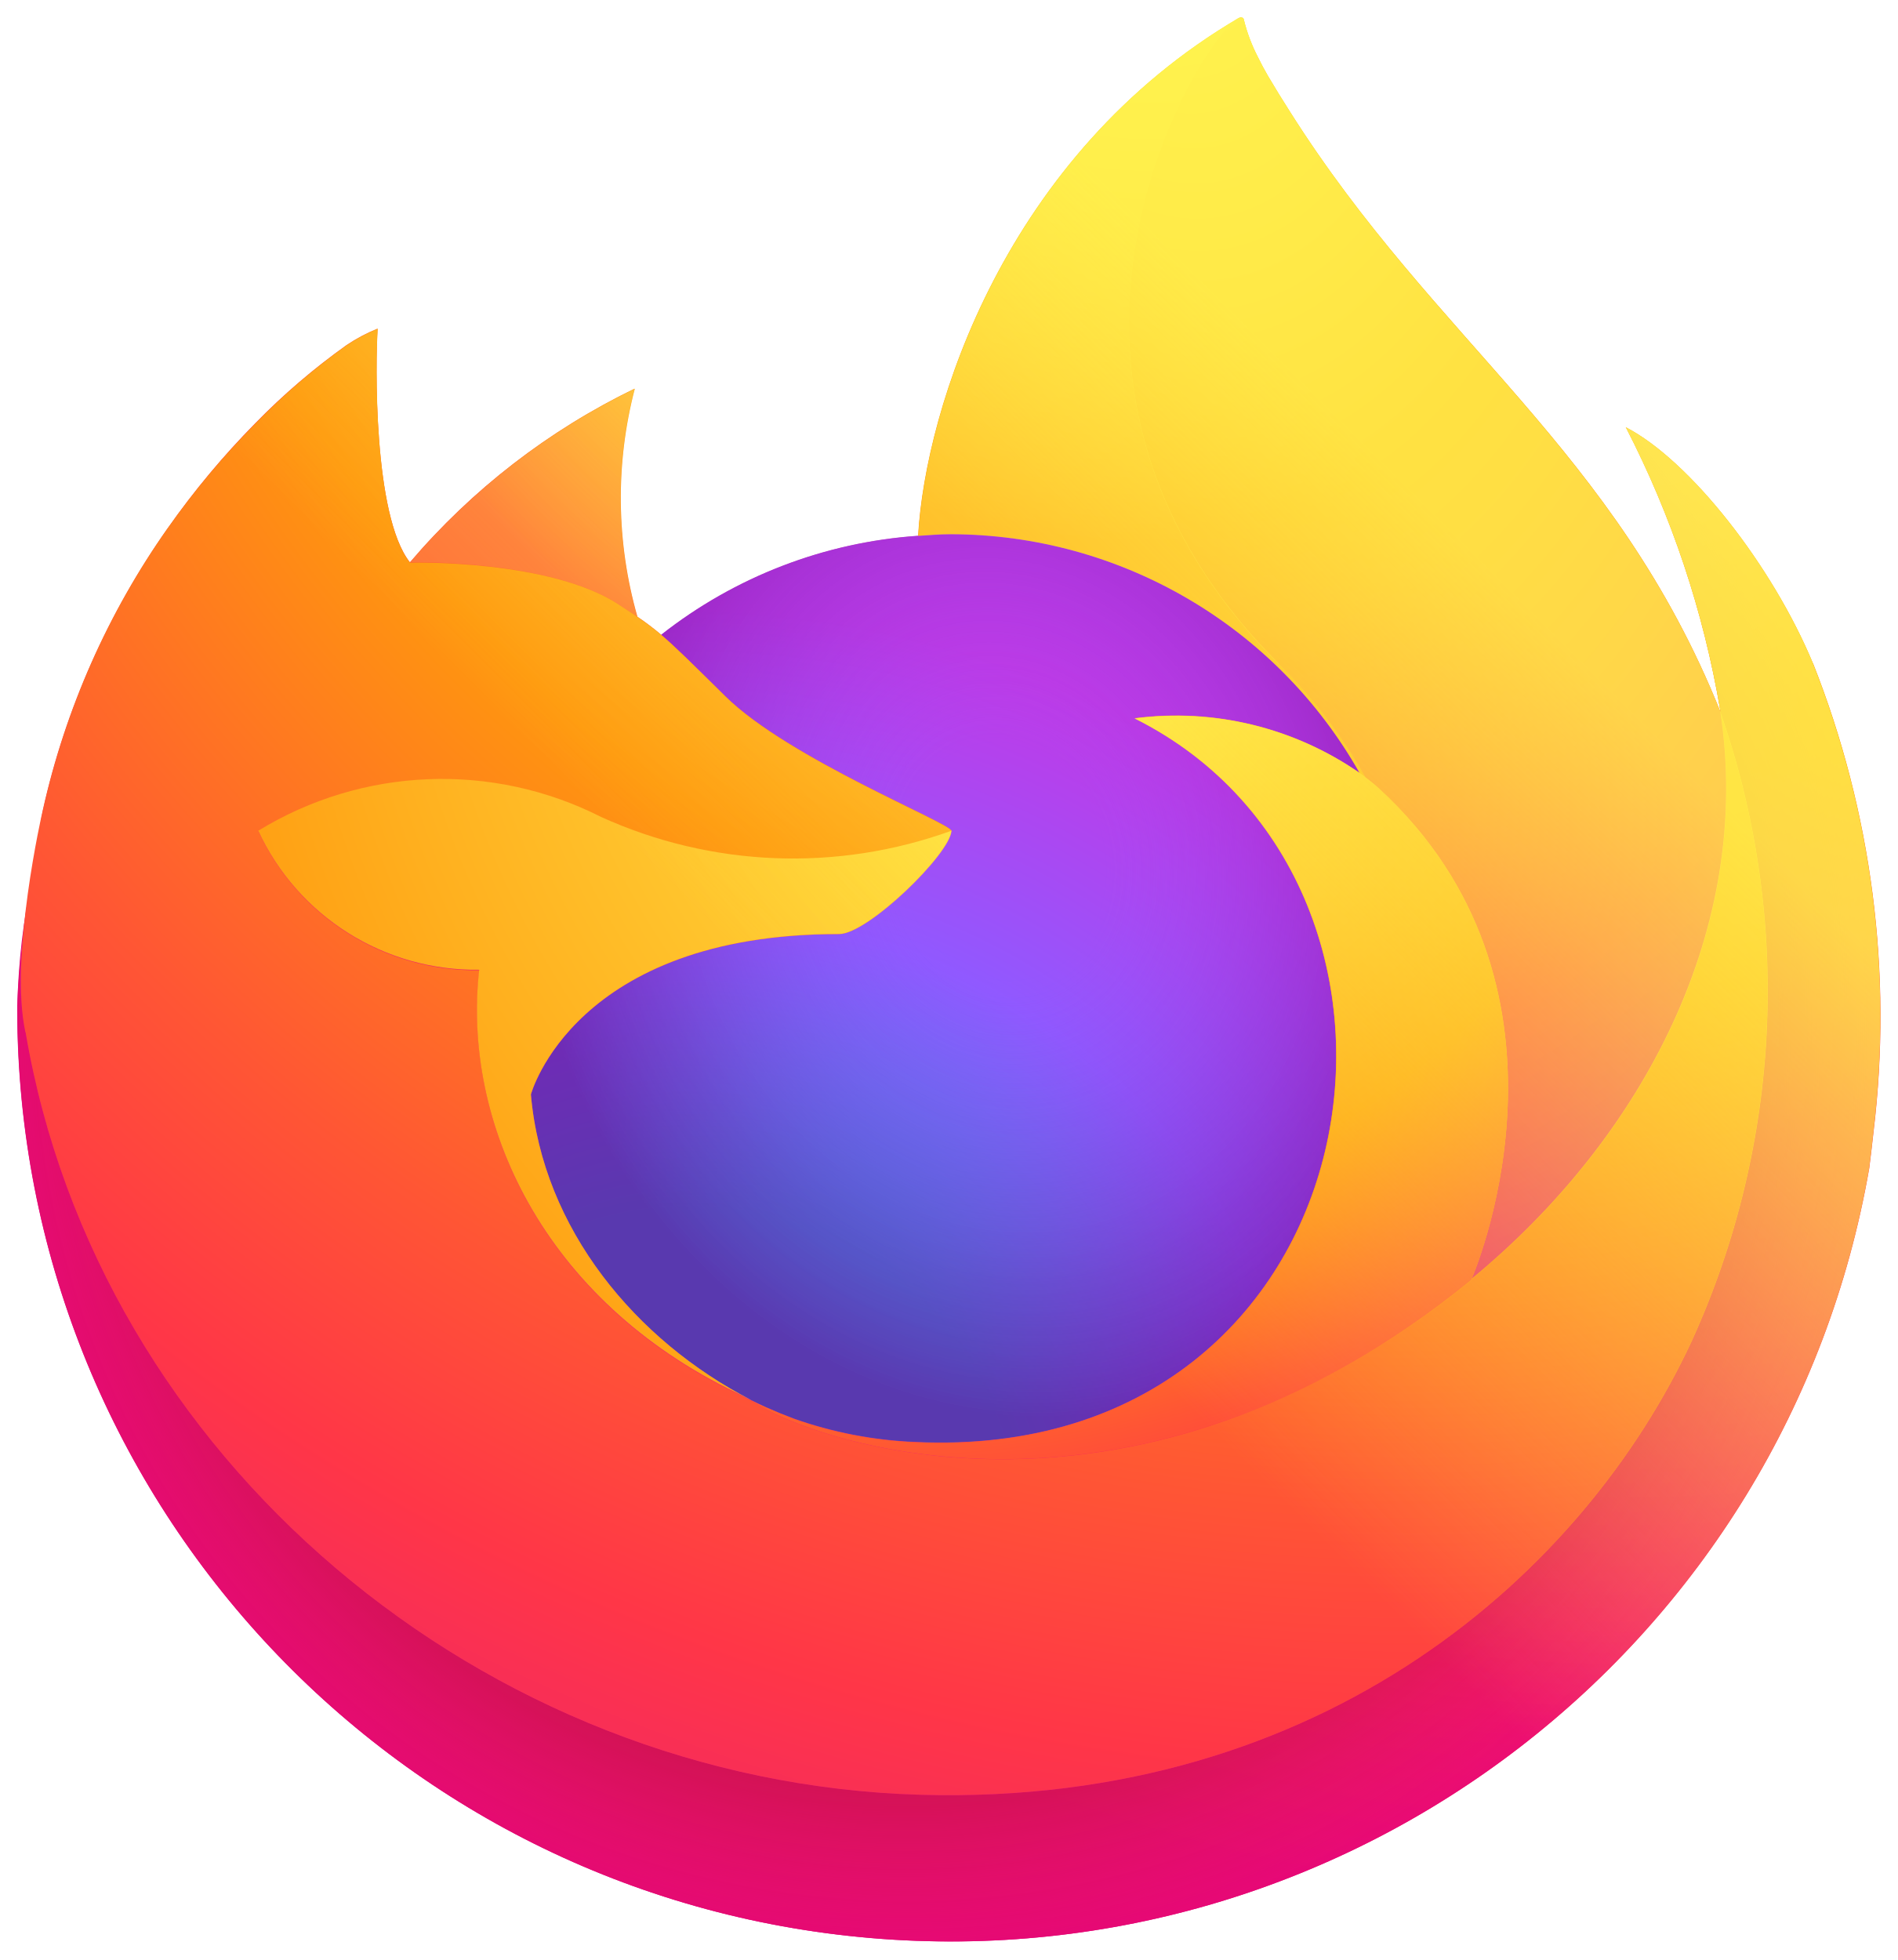
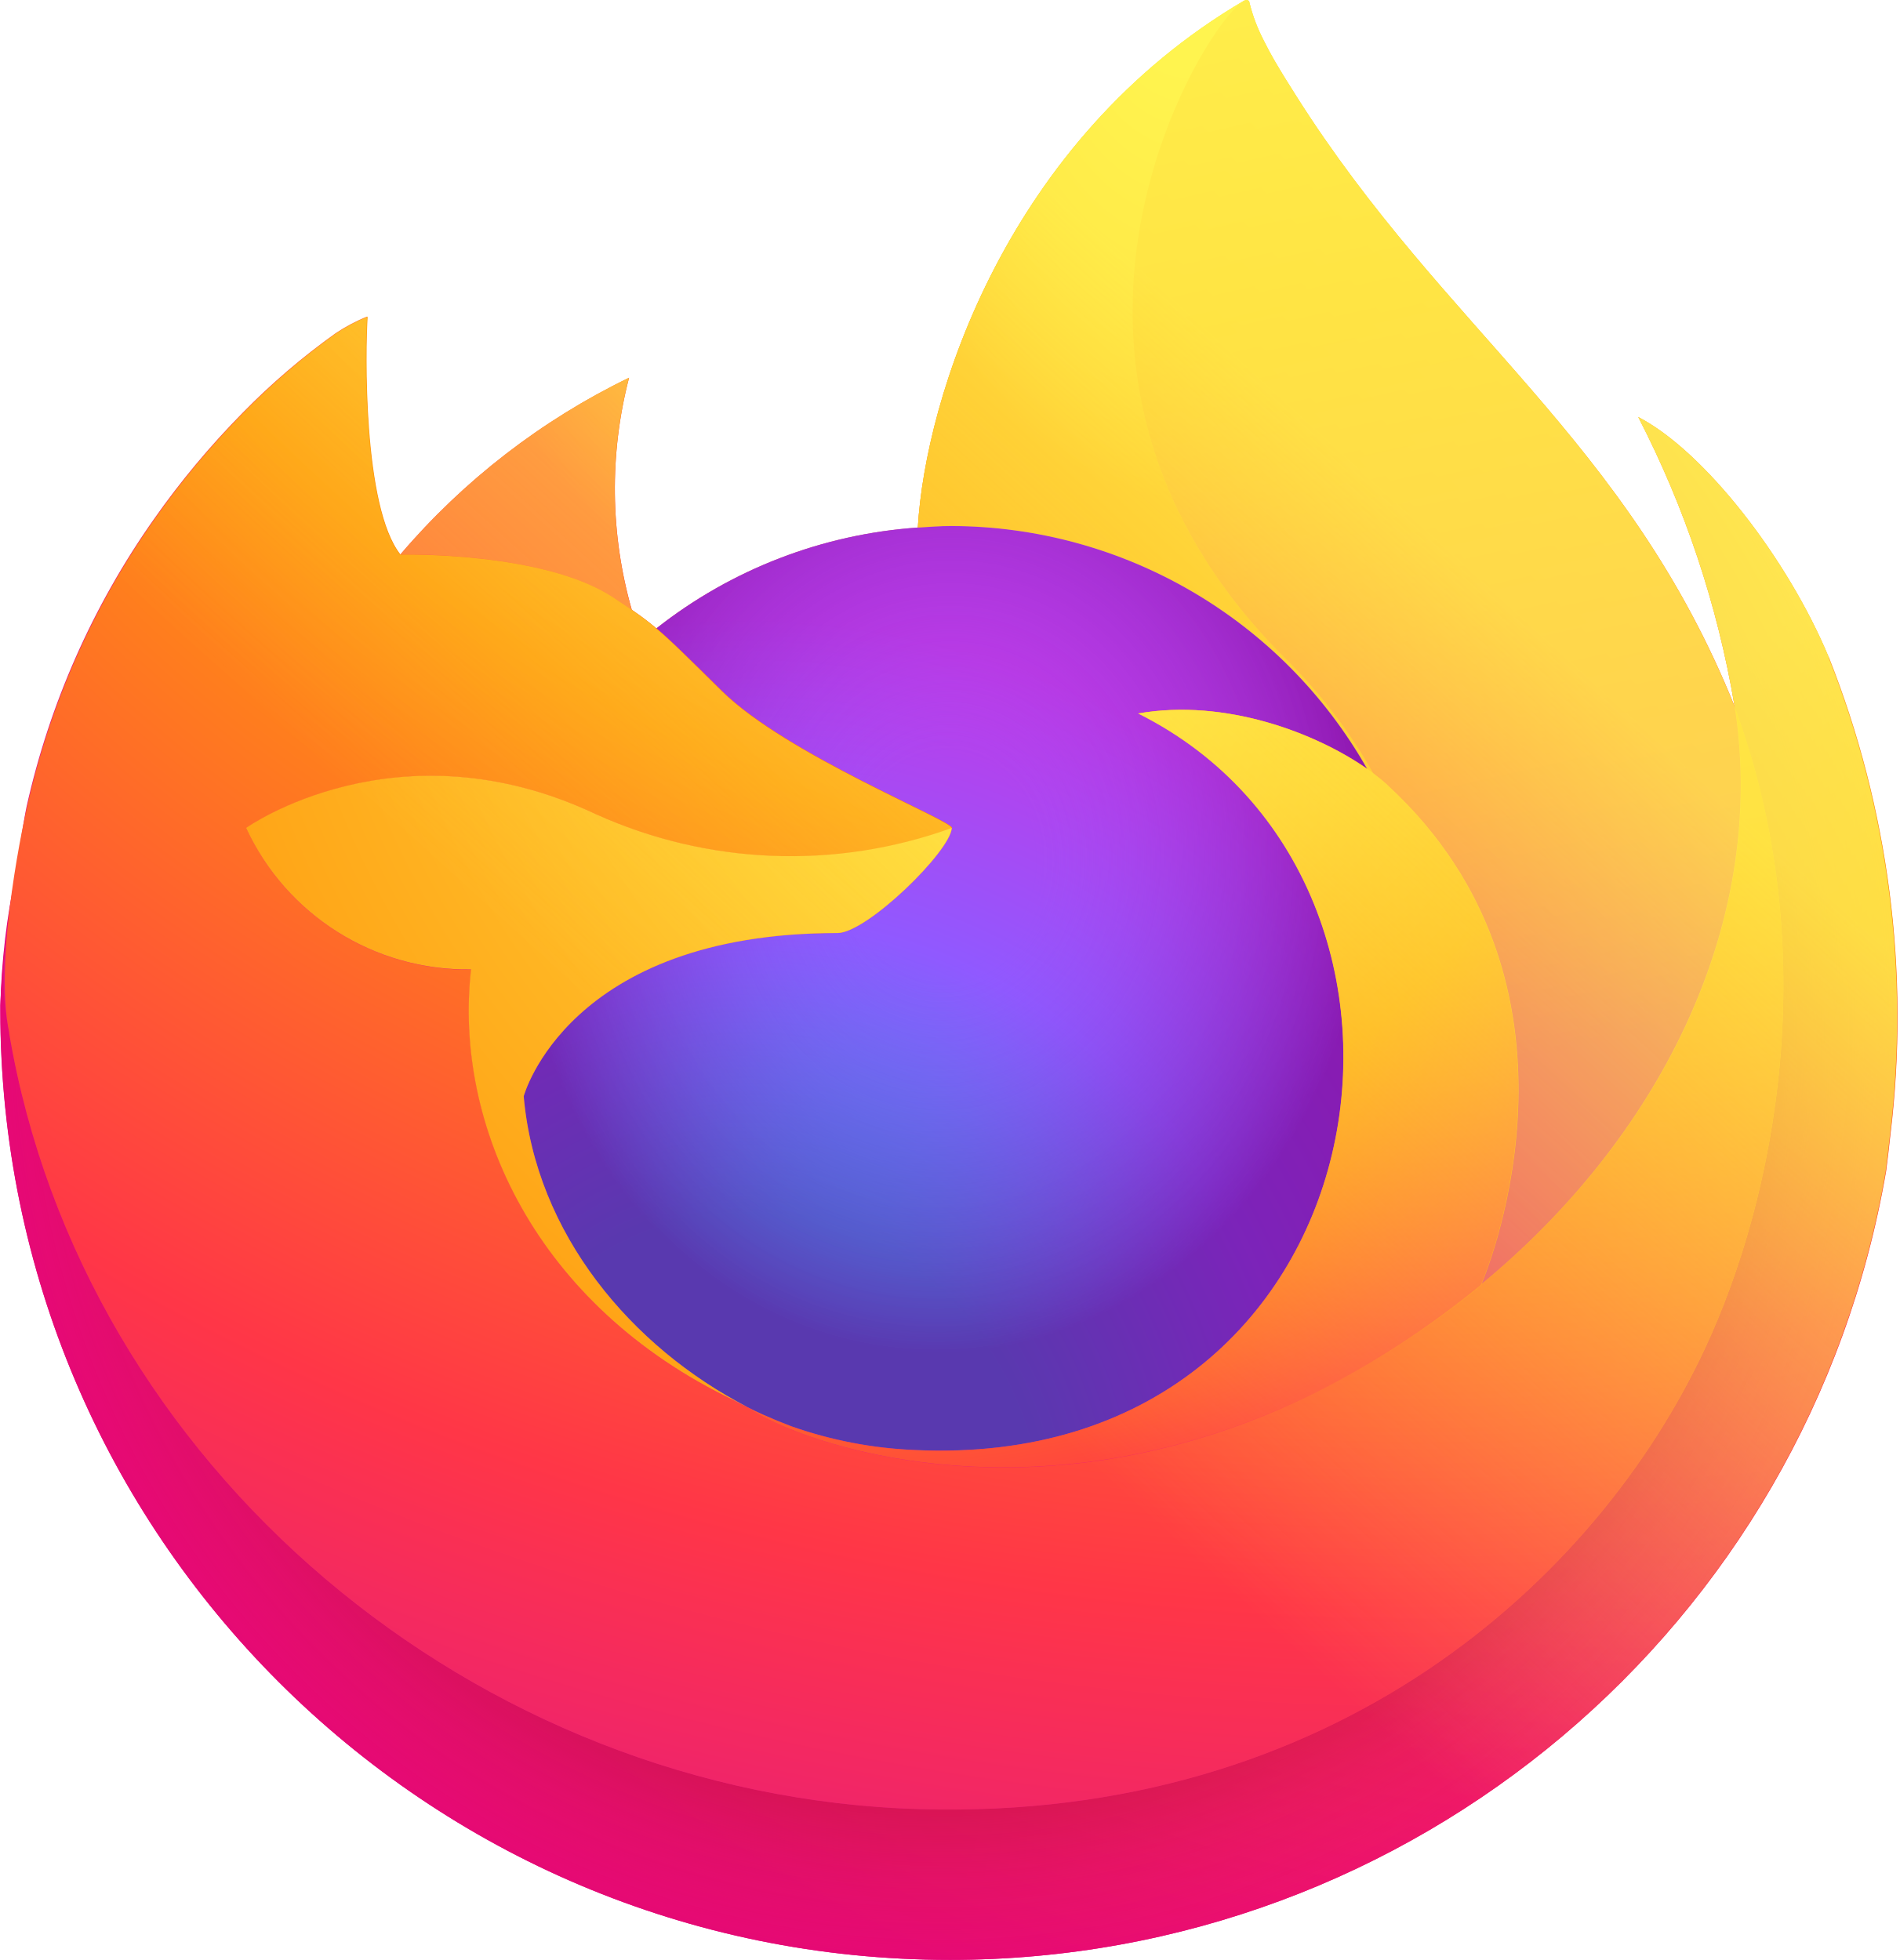
- <svg xmlns="http://www.w3.org/2000/svg" viewBox="0 0 77.42 79.97">
+ <svg xmlns="http://www.w3.org/2000/svg" fill="none" viewBox="0 0 531 548">
+   <path fill="url(#a)" d="M511.22 183.799c-11.549-27.756-34.892-57.719-53.269-67.199a276 276 0 0 1 26.894 80.577l.068.447C454.882 122.771 403.991 92.602 362.409 26.92c-2.137-3.345-4.24-6.724-6.241-10.172a105 105 0 0 1-2.93-5.482c-1.723-3.344-3.069-6.861-3.965-10.516a.74.74 0 0 0-.586-.724 1.3 1.3 0 0 0-.517 0c-.034 0-.104.069-.138.069s-.138.069-.172.103l.103-.138c-66.682 39.065-89.3 111.332-91.403 147.467a132.8 132.8 0 0 0-73.062 28.169 84 84 0 0 0-6.895-5.206 123.3 123.3 0 0 1-.759-64.89 196.8 196.8 0 0 0-63.89 49.375h-.137c-10.517-13.344-9.792-57.305-9.172-66.476a48.4 48.4 0 0 0-8.86 4.689 194.4 194.4 0 0 0-25.964 22.238c-9.068 9.207-17.377 19.137-24.79 29.722a224.4 224.4 0 0 0-35.617 80.439 31 31 0 0 0-.344 1.759c-.483 2.344-2.276 14.033-2.62 16.584 0 .207-.035.379-.07.586a257 257 0 0 0-4.31 36.616v1.38c0 146.604 118.884 265.454 265.488 265.454 129.296 0 239.767-93.128 261.626-220.563.449-3.413.827-6.826 1.207-10.24 5.483-45.202-.448-91.059-17.205-133.399zM205.254 391.604c1.242.585 2.414 1.24 3.69 1.827l.172.104c-1.31-.621-2.586-1.276-3.896-1.931z" />
+   <path fill="url(#b)" d="M511.219 183.799c-11.55-27.756-34.892-57.717-53.269-67.199a276 276 0 0 1 26.893 80.577c0-.07 0 .034.035.241v.276c25.101 67.923 11.447 136.985-8.206 179.152-30.411 65.303-104.059 132.192-219.357 128.952-124.572-3.517-234.283-95.955-254.763-217.011-3.724-19.102 0-28.755 1.86-44.305C1.828 256.515.415 268.79.105 281.098v1.38c0 146.604 118.848 265.488 265.487 265.488 129.296 0 239.767-93.128 261.661-220.562.449-3.414.827-6.827 1.206-10.241a273.15 273.15 0 0 0-17.204-133.399z" />
+   <path fill="url(#c)" d="M511.219 183.799c-11.55-27.756-34.892-57.717-53.269-67.199a276 276 0 0 1 26.893 80.577c0-.07 0 .034.035.241v.276c25.101 67.923 11.447 136.985-8.206 179.152-30.411 65.303-104.059 132.192-219.357 128.952-124.572-3.517-234.283-95.955-254.763-217.011-3.724-19.102 0-28.755 1.86-44.305C1.828 256.515.415 268.79.105 281.098v1.38c0 146.604 118.848 265.488 265.487 265.488 129.296 0 239.767-93.128 261.661-220.562.449-3.414.827-6.827 1.206-10.241a273.15 273.15 0 0 0-17.204-133.399z" />
+   <path fill="url(#d)" d="M382.199 215.002c.587.414 1.104.827 1.656 1.207a144.3 144.3 0 0 0-24.652-32.169C276.694 101.532 337.585 5.129 347.858.233l.104-.138c-66.682 39.064-89.3 111.333-91.403 147.466 3.102-.207 6.171-.448 9.309-.448 48.168.104 92.542 26.031 116.297 67.923z" />
+   <path fill="url(#e)" d="M266.041 231.482c-.448 6.62-23.755 29.377-31.927 29.377-75.509 0-87.749 45.65-87.749 45.65 3.345 38.443 30.101 70.13 62.545 86.887 1.482.759 2.965 1.448 4.483 2.137a153 153 0 0 0 7.791 3.207 118 118 0 0 0 34.548 6.654c132.296 6.207 157.948-158.189 62.476-205.942 24.445-4.242 49.822 5.585 64.027 15.515-23.755-41.892-68.165-67.82-116.332-67.923-3.137 0-6.24.275-9.308.447a132.8 132.8 0 0 0-73.062 28.17c4.034 3.413 8.62 7.999 18.274 17.481 17.998 17.757 64.2 36.168 64.304 38.306z" />
+   <path fill="url(#f)" d="M266.041 231.482c-.448 6.62-23.755 29.377-31.927 29.377-75.509 0-87.749 45.65-87.749 45.65 3.345 38.443 30.101 70.13 62.545 86.887 1.482.759 2.965 1.448 4.483 2.137a153 153 0 0 0 7.791 3.207 118 118 0 0 0 34.548 6.654c132.296 6.207 157.948-158.189 62.476-205.942 24.445-4.242 49.822 5.585 64.027 15.515-23.755-41.892-68.165-67.82-116.332-67.923-3.137 0-6.24.275-9.308.447a132.8 132.8 0 0 0-73.062 28.17c4.034 3.413 8.62 7.999 18.274 17.481 17.998 17.757 64.2 36.168 64.304 38.306z" />
+   <path fill="url(#g)" d="M171.119 166.87c1.862 1.172 3.689 2.413 5.483 3.654a123.33 123.33 0 0 1-.759-64.889 196.9 196.9 0 0 0-63.89 49.374c1.276 0 39.789-.725 59.166 11.861" />
+   <path fill="url(#h)" d="M2.55 288.822c20.48 121.055 130.191 213.493 254.764 217.01 115.263 3.276 188.945-63.648 219.355-128.951 19.654-42.203 33.342-111.264 8.275-179.153v-.276c0-.206-.034-.31-.034-.241l.068.448c9.414 61.511-21.859 121.055-70.785 161.361l-.138.346c-95.265 77.577-186.427 46.822-204.874 34.203a135 135 0 0 1-3.861-1.931c-55.546-26.549-78.474-77.164-73.578-120.539-26.928.379-51.58-15.102-62.89-39.547 0 0 42.099-30.032 97.61-3.931a132.2 132.2 0 0 0 99.679 3.931c-.104-2.172-46.305-20.55-64.303-38.306-9.62-9.482-14.206-14.067-18.274-17.48-2.173-1.863-4.482-3.587-6.862-5.208a754 754 0 0 0-5.482-3.654c-19.377-12.584-57.856-11.861-59.131-11.861h-.138c-10.516-13.343-9.792-57.304-9.172-66.475a48.4 48.4 0 0 0-8.86 4.689 194.4 194.4 0 0 0-25.963 22.239c-9.068 9.206-17.378 19.135-24.79 29.721a224.4 224.4 0 0 0-35.617 80.439c-.138.587-9.586 41.824-4.93 63.234z" />
+   <path fill="url(#i)" fill-opacity=".8" d="M359.201 184.04a144.3 144.3 0 0 1 24.652 32.17c1.38 1.033 2.724 2.103 4 3.275 60.166 55.442 28.652 133.916 26.307 139.501 48.891-40.272 80.164-99.851 70.786-161.361-30.066-74.82-80.957-104.988-122.538-170.67-2.138-3.345-4.241-6.724-6.241-10.172-1.034-1.793-2-3.62-2.931-5.482-1.724-3.345-3.069-6.862-3.964-10.516a.74.74 0 0 0-.587-.724 1.3 1.3 0 0 0-.517 0c-.035 0-.104.068-.138.068s-.138.07-.172.104c-10.275 4.896-71.165 101.299 11.343 183.807" />
+   <path fill="url(#j)" d="M387.855 219.484a61 61 0 0 0-4-3.275c-.551-.414-1.069-.827-1.655-1.207-14.171-9.965-39.547-19.791-64.027-15.516 95.472 47.754 69.854 212.149-62.476 205.944a118.2 118.2 0 0 1-34.548-6.655c-2.62-1-5.241-2.069-7.793-3.207-1.482-.689-2.999-1.379-4.481-2.138l.172.104c18.446 12.585 109.609 43.375 204.874-34.203l.138-.345c2.344-5.585 33.893-84.025-26.308-139.502z" />
+   <path fill="url(#k)" d="M146.399 306.509s12.24-45.65 87.749-45.65c8.171 0 31.514-22.791 31.928-29.377a132.22 132.22 0 0 1-99.679-3.93c-55.477-26.101-97.61 3.93-97.61 3.93 11.31 24.446 35.962 39.961 62.89 39.548-4.931 43.409 18.032 94.024 73.577 120.538 1.242.586 2.414 1.241 3.69 1.828-32.41-16.757-59.2-48.444-62.545-86.887" />
+   <path fill="url(#l)" d="M511.22 183.799c-11.551-27.756-34.894-57.718-53.271-67.199a276 276 0 0 1 26.894 80.577l.069.447C454.88 122.771 403.99 92.602 362.409 26.92c-2.139-3.345-4.242-6.724-6.241-10.172a103 103 0 0 1-2.931-5.482A47.8 47.8 0 0 1 349.272.75a.74.74 0 0 0-.587-.724 1.3 1.3 0 0 0-.517 0c-.034 0-.103.069-.138.069-.034 0-.137.069-.172.103l.104-.138c-66.683 39.065-89.301 111.332-91.404 147.467 3.103-.207 6.171-.448 9.31-.448 48.166.103 92.541 26.031 116.296 67.923-14.17-9.965-39.546-19.791-64.027-15.515 95.472 47.753 69.854 212.149-62.476 205.942a118.2 118.2 0 0 1-34.548-6.654c-2.62-1-5.24-2.069-7.791-3.207-1.483-.689-3.001-1.378-4.483-2.137l.172.104c-1.31-.621-2.585-1.276-3.861-1.931 1.241.585 2.413 1.24 3.689 1.827-32.41-16.757-59.2-48.443-62.545-86.887 0 0 12.24-45.65 87.749-45.65 8.172 0 31.514-22.791 31.927-29.376-.102-2.173-46.305-20.55-64.303-38.307-9.619-9.481-14.205-14.067-18.274-17.48-2.207-1.862-4.482-3.621-6.861-5.207a123.3 123.3 0 0 1-.758-64.889 196.8 196.8 0 0 0-63.89 49.374h-.137c-10.517-13.344-9.793-57.304-9.172-66.476a48.4 48.4 0 0 0-8.861 4.69 194.3 194.3 0 0 0-25.963 22.239c-9.068 9.206-17.377 19.135-24.79 29.72a224.4 224.4 0 0 0-35.617 80.44c-.138.586-.241 1.172-.345 1.758-.482 2.344-2.724 14.205-3.068 16.757A318 318 0 0 0 0 281.168v1.378C0 429.151 118.884 548 265.488 548c129.295 0 239.767-93.128 261.626-220.562.448-3.414.827-6.827 1.207-10.24a273.15 273.15 0 0 0-17.205-133.399zm-26.343 13.619v.276h.035v-.276z" />
  <defs>
-     <radialGradient id="b" cx="-7907" cy="-8515" r="80.8" gradientTransform="translate(7974 8524)" gradientUnits="userSpaceOnUse">
-       <stop offset=".129" stop-color="#ffbd4f" />
-       <stop offset=".186" stop-color="#ffac31" />
-       <stop offset=".247" stop-color="#ff9d17" />
-       <stop offset=".283" stop-color="#ff980e" />
-       <stop offset=".403" stop-color="#ff563b" />
-       <stop offset=".467" stop-color="#ff3750" />
-       <stop offset=".71" stop-color="#f5156c" />
-       <stop offset=".782" stop-color="#eb0878" />
+     <radialGradient id="b" cx="0" cy="0" r="1" gradientTransform="matrix(544.585 0 0 553.729 454.105 114.926)" gradientUnits="userSpaceOnUse">
+       <stop offset=".13" stop-color="#ffbd4f" />
+       <stop offset=".28" stop-color="#ff980e" />
+       <stop offset=".47" stop-color="#ff3750" />
+       <stop offset=".78" stop-color="#eb0878" />
      <stop offset=".86" stop-color="#e50080" />
    </radialGradient>
-     <radialGradient id="c" cx="-7937" cy="-8482" r="80.8" gradientTransform="translate(7974 8524)" gradientUnits="userSpaceOnUse">
+     <radialGradient id="c" cx="0" cy="0" r="1" gradientTransform="matrix(558.183 0 0 553.729 262.561 287.874)" gradientUnits="userSpaceOnUse">
      <stop offset=".3" stop-color="#960e18" />
-       <stop offset=".351" stop-color="#b11927" stop-opacity=".74" />
-       <stop offset=".435" stop-color="#db293d" stop-opacity=".343" />
-       <stop offset=".497" stop-color="#f5334b" stop-opacity=".094" />
+       <stop offset=".35" stop-color="#b11927" stop-opacity=".74" />
+       <stop offset=".43" stop-color="#db293d" stop-opacity=".34" />
+       <stop offset=".5" stop-color="#f5334b" stop-opacity=".09" />
      <stop offset=".53" stop-color="#ff3750" stop-opacity="0" />
    </radialGradient>
-     <radialGradient id="d" cx="-7927" cy="-8533" r="58.53" gradientTransform="translate(7974 8524)" gradientUnits="userSpaceOnUse">
-       <stop offset=".132" stop-color="#fff44f" />
-       <stop offset=".252" stop-color="#ffdc3e" />
-       <stop offset=".506" stop-color="#ff9d12" />
-       <stop offset=".526" stop-color="#ff980e" />
+     <radialGradient id="d" cx="0" cy="0" r="1" gradientTransform="matrix(177.771 0 0 301.899 331.367 -20.261)" gradientUnits="userSpaceOnUse">
+       <stop offset=".13" stop-color="#fff44f" />
+       <stop offset=".53" stop-color="#ff980e" />
    </radialGradient>
-     <radialGradient id="e" cx="-7946" cy="-8461" r="38.47" gradientTransform="translate(7974 8524)" gradientUnits="userSpaceOnUse">
-       <stop offset=".353" stop-color="#3a8ee6" />
-       <stop offset=".472" stop-color="#5c79f0" />
-       <stop offset=".669" stop-color="#9059ff" />
+     <radialGradient id="e" cx="0" cy="0" r="1" gradientTransform="matrix(235.025 0 0 257.644 208.912 429.892)" gradientUnits="userSpaceOnUse">
+       <stop offset=".35" stop-color="#3a8ee6" />
+       <stop offset=".67" stop-color="#9059ff" />
      <stop offset="1" stop-color="#c139e6" />
    </radialGradient>
-     <radialGradient id="f" cx="-7936" cy="-8492" r="20.4" gradientTransform="matrix(.972 -.235 .275 1.138 10090 7834)" gradientUnits="userSpaceOnUse">
-       <stop offset=".206" stop-color="#9059ff" stop-opacity="0" />
-       <stop offset=".278" stop-color="#8c4ff3" stop-opacity=".064" />
-       <stop offset=".747" stop-color="#7716a8" stop-opacity=".45" />
-       <stop offset=".975" stop-color="#6e008b" stop-opacity=".6" />
+     <radialGradient id="f" cx="0" cy="0" r="1" gradientTransform="rotate(5.85 -2226.011 2707.634)scale(118.808 137.994)" gradientUnits="userSpaceOnUse">
+       <stop offset=".21" stop-color="#9059ff" stop-opacity="0" />
+       <stop offset="1" stop-color="#6e008b" stop-opacity=".6" />
    </radialGradient>
-     <radialGradient id="g" cx="-7938" cy="-8518" r="27.68" gradientTransform="translate(7974 8524)" gradientUnits="userSpaceOnUse">
-       <stop offset="0" stop-color="#ffe226" />
-       <stop offset=".121" stop-color="#ffdb27" />
-       <stop offset=".295" stop-color="#ffc82a" />
-       <stop offset=".502" stop-color="#ffa930" />
-       <stop offset=".732" stop-color="#ff7e37" />
-       <stop offset=".792" stop-color="#ff7139" />
+     <radialGradient id="g" cx="0" cy="0" r="1" gradientTransform="matrix(187.345 0 0 188.139 269.642 38.83)" gradientUnits="userSpaceOnUse">
+       <stop offset=".1" stop-color="#ffe226" />
+       <stop offset=".79" stop-color="#ff7139" />
    </radialGradient>
-     <radialGradient id="h" cx="-7916" cy="-8536" r="118.1" gradientTransform="translate(7974 8524)" gradientUnits="userSpaceOnUse">
-       <stop offset=".113" stop-color="#fff44f" />
-       <stop offset=".456" stop-color="#ff980e" />
-       <stop offset=".622" stop-color="#ff5634" />
-       <stop offset=".716" stop-color="#ff3647" />
-       <stop offset=".904" stop-color="#e31587" />
+     <radialGradient id="h" cx="0" cy="0" r="1" gradientTransform="matrix(893.633 0 0 750.192 397.282 -91.027)" gradientUnits="userSpaceOnUse">
+       <stop offset=".11" stop-color="#fff44f" />
+       <stop offset=".46" stop-color="#ff980e" />
+       <stop offset=".72" stop-color="#ff3647" />
+       <stop offset=".9" stop-color="#e31587" />
    </radialGradient>
-     <radialGradient id="i" cx="-7927" cy="-8523" r="86.5" gradientTransform="matrix(.105 .995 -.653 .069 -4685 8470)" gradientUnits="userSpaceOnUse">
-       <stop offset="0" stop-color="#fff44f" />
-       <stop offset=".06" stop-color="#ffe847" />
-       <stop offset=".168" stop-color="#ffc830" />
-       <stop offset=".304" stop-color="#ff980e" />
-       <stop offset=".356" stop-color="#ff8b16" />
-       <stop offset=".455" stop-color="#ff672a" />
+     <radialGradient id="j" cx="0" cy="0" r="1" gradientTransform="matrix(514.369 0 0 505.435 227.963 98.838)" gradientUnits="userSpaceOnUse">
+       <stop offset=".14" stop-color="#fff44f" />
+       <stop offset=".48" stop-color="#ff980e" />
+       <stop offset=".66" stop-color="#ff3647" />
+       <stop offset=".9" stop-color="#e31587" />
+     </radialGradient>
+     <radialGradient id="k" cx="0" cy="0" r="1" gradientTransform="matrix(618.139 0 0 553.177 392.599 131.299)" gradientUnits="userSpaceOnUse">
+       <stop offset=".09" stop-color="#fff44f" />
+       <stop offset=".63" stop-color="#ff980e" />
+     </radialGradient>
+     <linearGradient id="a" x1="485.232" x2="59.437" y1="84.534" y2="492.596" gradientUnits="userSpaceOnUse">
+       <stop offset=".05" stop-color="#fff44f" />
+       <stop offset=".37" stop-color="#ff980e" />
+       <stop offset=".53" stop-color="#ff3647" />
+       <stop offset=".7" stop-color="#e31587" />
+     </linearGradient>
+     <linearGradient id="i" x1="342.031" x2="452.363" y1="-63.76" y2="424.117" gradientUnits="userSpaceOnUse">
+       <stop stop-color="#fff44f" />
+       <stop offset=".3" stop-color="#ff980e" />
      <stop offset=".57" stop-color="#ff3647" />
-       <stop offset=".737" stop-color="#e31587" />
-     </radialGradient>
-     <radialGradient id="j" cx="-7938" cy="-8508" r="73.72" gradientTransform="translate(7974 8524)" gradientUnits="userSpaceOnUse">
-       <stop offset=".137" stop-color="#fff44f" />
-       <stop offset=".48" stop-color="#ff980e" />
-       <stop offset=".592" stop-color="#ff5634" />
-       <stop offset=".655" stop-color="#ff3647" />
-       <stop offset=".904" stop-color="#e31587" />
-     </radialGradient>
-     <radialGradient id="k" cx="-7919" cy="-8504" r="80.69" gradientTransform="translate(7974 8524)" gradientUnits="userSpaceOnUse">
-       <stop offset=".094" stop-color="#fff44f" />
-       <stop offset=".231" stop-color="#ffe141" />
-       <stop offset=".509" stop-color="#ffaf1e" />
-       <stop offset=".626" stop-color="#ff980e" />
-     </radialGradient>
-     <linearGradient id="a" x1="70.79" x2="6.447" y1="12.39" y2="74.47" gradientTransform="translate(-1.3 -.004)" gradientUnits="userSpaceOnUse">
-       <stop offset=".048" stop-color="#fff44f" />
-       <stop offset=".111" stop-color="#ffe847" />
-       <stop offset=".225" stop-color="#ffc830" />
-       <stop offset=".368" stop-color="#ff980e" />
-       <stop offset=".401" stop-color="#ff8b16" />
-       <stop offset=".462" stop-color="#ff672a" />
-       <stop offset=".534" stop-color="#ff3647" />
-       <stop offset=".705" stop-color="#e31587" />
+       <stop offset=".74" stop-color="#e31587" />
    </linearGradient>
-     <linearGradient id="l" x1="70.01" x2="15.27" y1="12.06" y2="66.81" gradientTransform="translate(-1.3 -.004)" gradientUnits="userSpaceOnUse">
-       <stop offset=".167" stop-color="#fff44f" stop-opacity=".8" />
-       <stop offset=".266" stop-color="#fff44f" stop-opacity=".634" />
-       <stop offset=".489" stop-color="#fff44f" stop-opacity=".217" />
-       <stop offset=".6" stop-color="#fff44f" stop-opacity="0" />
+     <linearGradient id="l" x1="457.168" x2="116.68" y1="84.43" y2="458.139" gradientUnits="userSpaceOnUse">
+       <stop offset=".17" stop-color="#fff44f" stop-opacity=".8" />
+       <stop offset=".678" stop-color="#fff44f" stop-opacity="0" />
    </linearGradient>
  </defs>
-   <path fill="url(#a)" d="M74.62 26.83c-1.684-4.052-5.1-8.427-7.775-9.81a40.3 40.3 0 0 1 3.925 11.76l.007.065c-4.382-10.92-11.81-15.33-17.88-24.92a47 47 0 0 1-.913-1.484 12 12 0 0 1-.427-.8 7 7 0 0 1-.578-1.535.1.1 0 0 0-.088-.1.14.14 0 0 0-.073 0c-.005 0-.013.009-.019.011s-.019.011-.028.015l.015-.026c-9.735 5.7-13.04 16.25-13.34 21.53a19.4 19.4 0 0 0-10.67 4.111 12 12 0 0 0-1-.758 17.97 17.97 0 0 1-.109-9.473 28.7 28.7 0 0 0-9.329 7.21h-.018c-1.536-1.947-1.428-8.367-1.34-9.708a7 7 0 0 0-1.294.687 28 28 0 0 0-3.788 3.245 34 34 0 0 0-3.623 4.347v.006-.007a32.7 32.7 0 0 0-5.2 11.74l-.052.256a62 62 0 0 0-.381 2.42c0 .029-.006.056-.009.085a37 37 0 0 0-.629 5.343v.2a38.76 38.76 0 0 0 76.95 6.554c.065-.5.118-.995.176-1.5a39.86 39.86 0 0 0-2.514-19.47zM29.95 57.17c.181.087.351.181.537.264l.027.017q-.282-.135-.564-.281m40.828-28.314v-.037l.007.041z" transform="translate(.697 .72)scale(.98198)" />
-   <path fill="url(#b)" d="M74.62 26.83c-1.684-4.052-5.1-8.427-7.775-9.81a40.3 40.3 0 0 1 3.925 11.76v.037l.007.041a35.1 35.1 0 0 1-1.206 26.16c-4.442 9.531-15.19 19.3-32.02 18.82-18.18-.515-34.2-14.01-37.19-31.68-.545-2.787 0-4.2.274-6.465a29 29 0 0 0-.623 5.348v.2a38.76 38.76 0 0 0 76.95 6.554c.065-.5.118-.995.176-1.5a39.86 39.86 0 0 0-2.514-19.47z" transform="translate(.697 .72)scale(.98198)" />
-   <path fill="url(#c)" d="M74.62 26.83c-1.684-4.052-5.1-8.427-7.775-9.81a40.3 40.3 0 0 1 3.925 11.76v.037l.007.041a35.1 35.1 0 0 1-1.206 26.16c-4.442 9.531-15.19 19.3-32.02 18.82-18.18-.515-34.2-14.01-37.19-31.68-.545-2.787 0-4.2.274-6.465a29 29 0 0 0-.623 5.348v.2a38.76 38.76 0 0 0 76.95 6.554c.065-.5.118-.995.176-1.5a39.86 39.86 0 0 0-2.514-19.47z" transform="translate(.697 .72)scale(.98198)" />
-   <path fill="url(#d)" d="M55.78 31.38q.124.089.241.177a21.1 21.1 0 0 0-3.6-4.695C40.371 14.812 49.264.742 50.763.022L50.778 0c-9.735 5.7-13.04 16.25-13.34 21.53.452-.031.9-.069 1.362-.069a19.56 19.56 0 0 1 16.98 9.917z" transform="translate(.697 .72)scale(.98198)" />
-   <path fill="url(#e)" d="M38.82 33.79c-.064.964-3.47 4.289-4.661 4.289-11.02 0-12.81 6.667-12.81 6.667.488 5.614 4.4 10.24 9.129 12.68.216.112.435.213.654.312q.569.252 1.138.466a17.2 17.2 0 0 0 5.043.973c19.32.906 23.06-23.1 9.119-30.07a13.38 13.38 0 0 1 9.345 2.269 19.56 19.56 0 0 0-16.98-9.917c-.46 0-.91.038-1.362.069a19.4 19.4 0 0 0-10.67 4.111c.591.5 1.258 1.168 2.663 2.553 2.63 2.591 9.375 5.275 9.39 5.59z" transform="translate(.697 .72)scale(.98198)" />
-   <path fill="url(#f)" d="M38.82 33.79c-.064.964-3.47 4.289-4.661 4.289-11.02 0-12.81 6.667-12.81 6.667.488 5.614 4.4 10.24 9.129 12.68.216.112.435.213.654.312q.569.252 1.138.466a17.2 17.2 0 0 0 5.043.973c19.32.906 23.06-23.1 9.119-30.07a13.38 13.38 0 0 1 9.345 2.269 19.56 19.56 0 0 0-16.98-9.917c-.46 0-.91.038-1.362.069a19.4 19.4 0 0 0-10.67 4.111c.591.5 1.258 1.168 2.663 2.553 2.63 2.591 9.375 5.275 9.39 5.59z" transform="translate(.697 .72)scale(.98198)" />
-   <path fill="url(#g)" d="M24.96 24.36c.314.2.573.374.8.531a17.97 17.97 0 0 1-.109-9.473 28.7 28.7 0 0 0-9.329 7.21c.189-.005 5.811-.106 8.638 1.732" transform="translate(.697 .72)scale(.98198)" />
-   <path fill="url(#h)" d="M.354 42.16c2.991 17.67 19.01 31.17 37.19 31.68 16.83.476 27.58-9.294 32.02-18.82a35.1 35.1 0 0 0 1.206-26.16v-.037c0-.029-.006-.046 0-.037l.007.065c1.375 8.977-3.191 17.67-10.33 23.56l-.022.05c-13.91 11.33-27.22 6.834-29.91 5q-.282-.135-.564-.281c-8.109-3.876-11.46-11.26-10.74-17.6a9.95 9.95 0 0 1-9.181-5.775 14.62 14.62 0 0 1 14.25-.572 19.3 19.3 0 0 0 14.55.572c-.015-.315-6.76-3-9.39-5.59-1.405-1.385-2.072-2.052-2.663-2.553a12 12 0 0 0-1-.758c-.23-.157-.489-.327-.8-.531-2.827-1.838-8.449-1.737-8.635-1.732h-.018c-1.536-1.947-1.428-8.367-1.34-9.708a7 7 0 0 0-1.294.687 28 28 0 0 0-3.788 3.245 34 34 0 0 0-3.638 4.337v.006-.007a32.7 32.7 0 0 0-5.2 11.74c-.019.079-1.396 6.099-.717 9.221z" transform="translate(.697 .72)scale(.98198)" />
-   <path fill="url(#i)" d="M52.42 26.86a21.1 21.1 0 0 1 3.6 4.7c.213.161.412.321.581.476 8.787 8.1 4.183 19.55 3.84 20.36 7.138-5.881 11.7-14.58 10.33-23.56-4.384-10.93-11.82-15.34-17.88-24.93a47 47 0 0 1-.913-1.484 12 12 0 0 1-.427-.8 7 7 0 0 1-.578-1.535.1.1 0 0 0-.088-.1.14.14 0 0 0-.073 0c-.005 0-.013.009-.019.011s-.019.011-.028.015c-1.499.711-10.39 14.79 1.66 26.83z" transform="translate(.697 .72)scale(.98198)" />
-   <path fill="url(#j)" d="M56.6 32.04a8 8 0 0 0-.581-.476q-.117-.088-.241-.177a13.38 13.38 0 0 0-9.345-2.269c13.94 6.97 10.2 30.97-9.119 30.07a17.2 17.2 0 0 1-5.043-.973q-.569-.213-1.138-.466c-.219-.1-.438-.2-.654-.312l.027.017c2.694 1.839 16 6.332 29.91-5l.022-.05c.347-.81 4.951-12.26-3.84-20.36z" transform="translate(.697 .72)scale(.98198)" />
-   <path fill="url(#k)" d="M21.35 44.74s1.789-6.667 12.81-6.667c1.191 0 4.6-3.325 4.661-4.289a19.3 19.3 0 0 1-14.55-.572 14.62 14.62 0 0 0-14.25.572 9.95 9.95 0 0 0 9.181 5.775c-.718 6.337 2.632 13.72 10.74 17.6.181.087.351.181.537.264-4.733-2.445-8.641-7.069-9.129-12.68z" transform="translate(.697 .72)scale(.98198)" />
-   <path fill="url(#l)" d="M74.62 26.83c-1.684-4.052-5.1-8.427-7.775-9.81a40.3 40.3 0 0 1 3.925 11.76l.007.065c-4.382-10.92-11.81-15.33-17.88-24.92a47 47 0 0 1-.913-1.484 12 12 0 0 1-.427-.8 7 7 0 0 1-.578-1.535.1.1 0 0 0-.088-.1.14.14 0 0 0-.073 0c-.005 0-.013.009-.019.011s-.019.011-.028.015l.015-.026c-9.735 5.7-13.04 16.25-13.34 21.53.452-.031.9-.069 1.362-.069a19.56 19.56 0 0 1 16.98 9.917 13.38 13.38 0 0 0-9.345-2.269c13.94 6.97 10.2 30.97-9.119 30.07a17.2 17.2 0 0 1-5.043-.973q-.569-.213-1.138-.466c-.219-.1-.438-.2-.654-.312l.027.017q-.282-.135-.564-.281c.181.087.351.181.537.264-4.733-2.446-8.641-7.07-9.129-12.68 0 0 1.789-6.667 12.81-6.667 1.191 0 4.6-3.325 4.661-4.289-.015-.315-6.76-3-9.39-5.59-1.405-1.385-2.072-2.052-2.663-2.553a12 12 0 0 0-1-.758 17.97 17.97 0 0 1-.109-9.473 28.7 28.7 0 0 0-9.329 7.21h-.018c-1.536-1.947-1.428-8.367-1.34-9.708a7 7 0 0 0-1.294.687A28 28 0 0 0 9.9 16.858a34 34 0 0 0-3.623 4.347v.006-.007a32.7 32.7 0 0 0-5.2 11.74l-.052.256c-.073.341-.4 2.073-.447 2.445a45 45 0 0 0-.572 5.403v.2a38.76 38.76 0 0 0 76.95 6.554c.065-.5.118-.995.176-1.5a39.86 39.86 0 0 0-2.514-19.47zm-3.845 1.991.007.041z" transform="translate(.697 .72)scale(.98198)" />
</svg>
